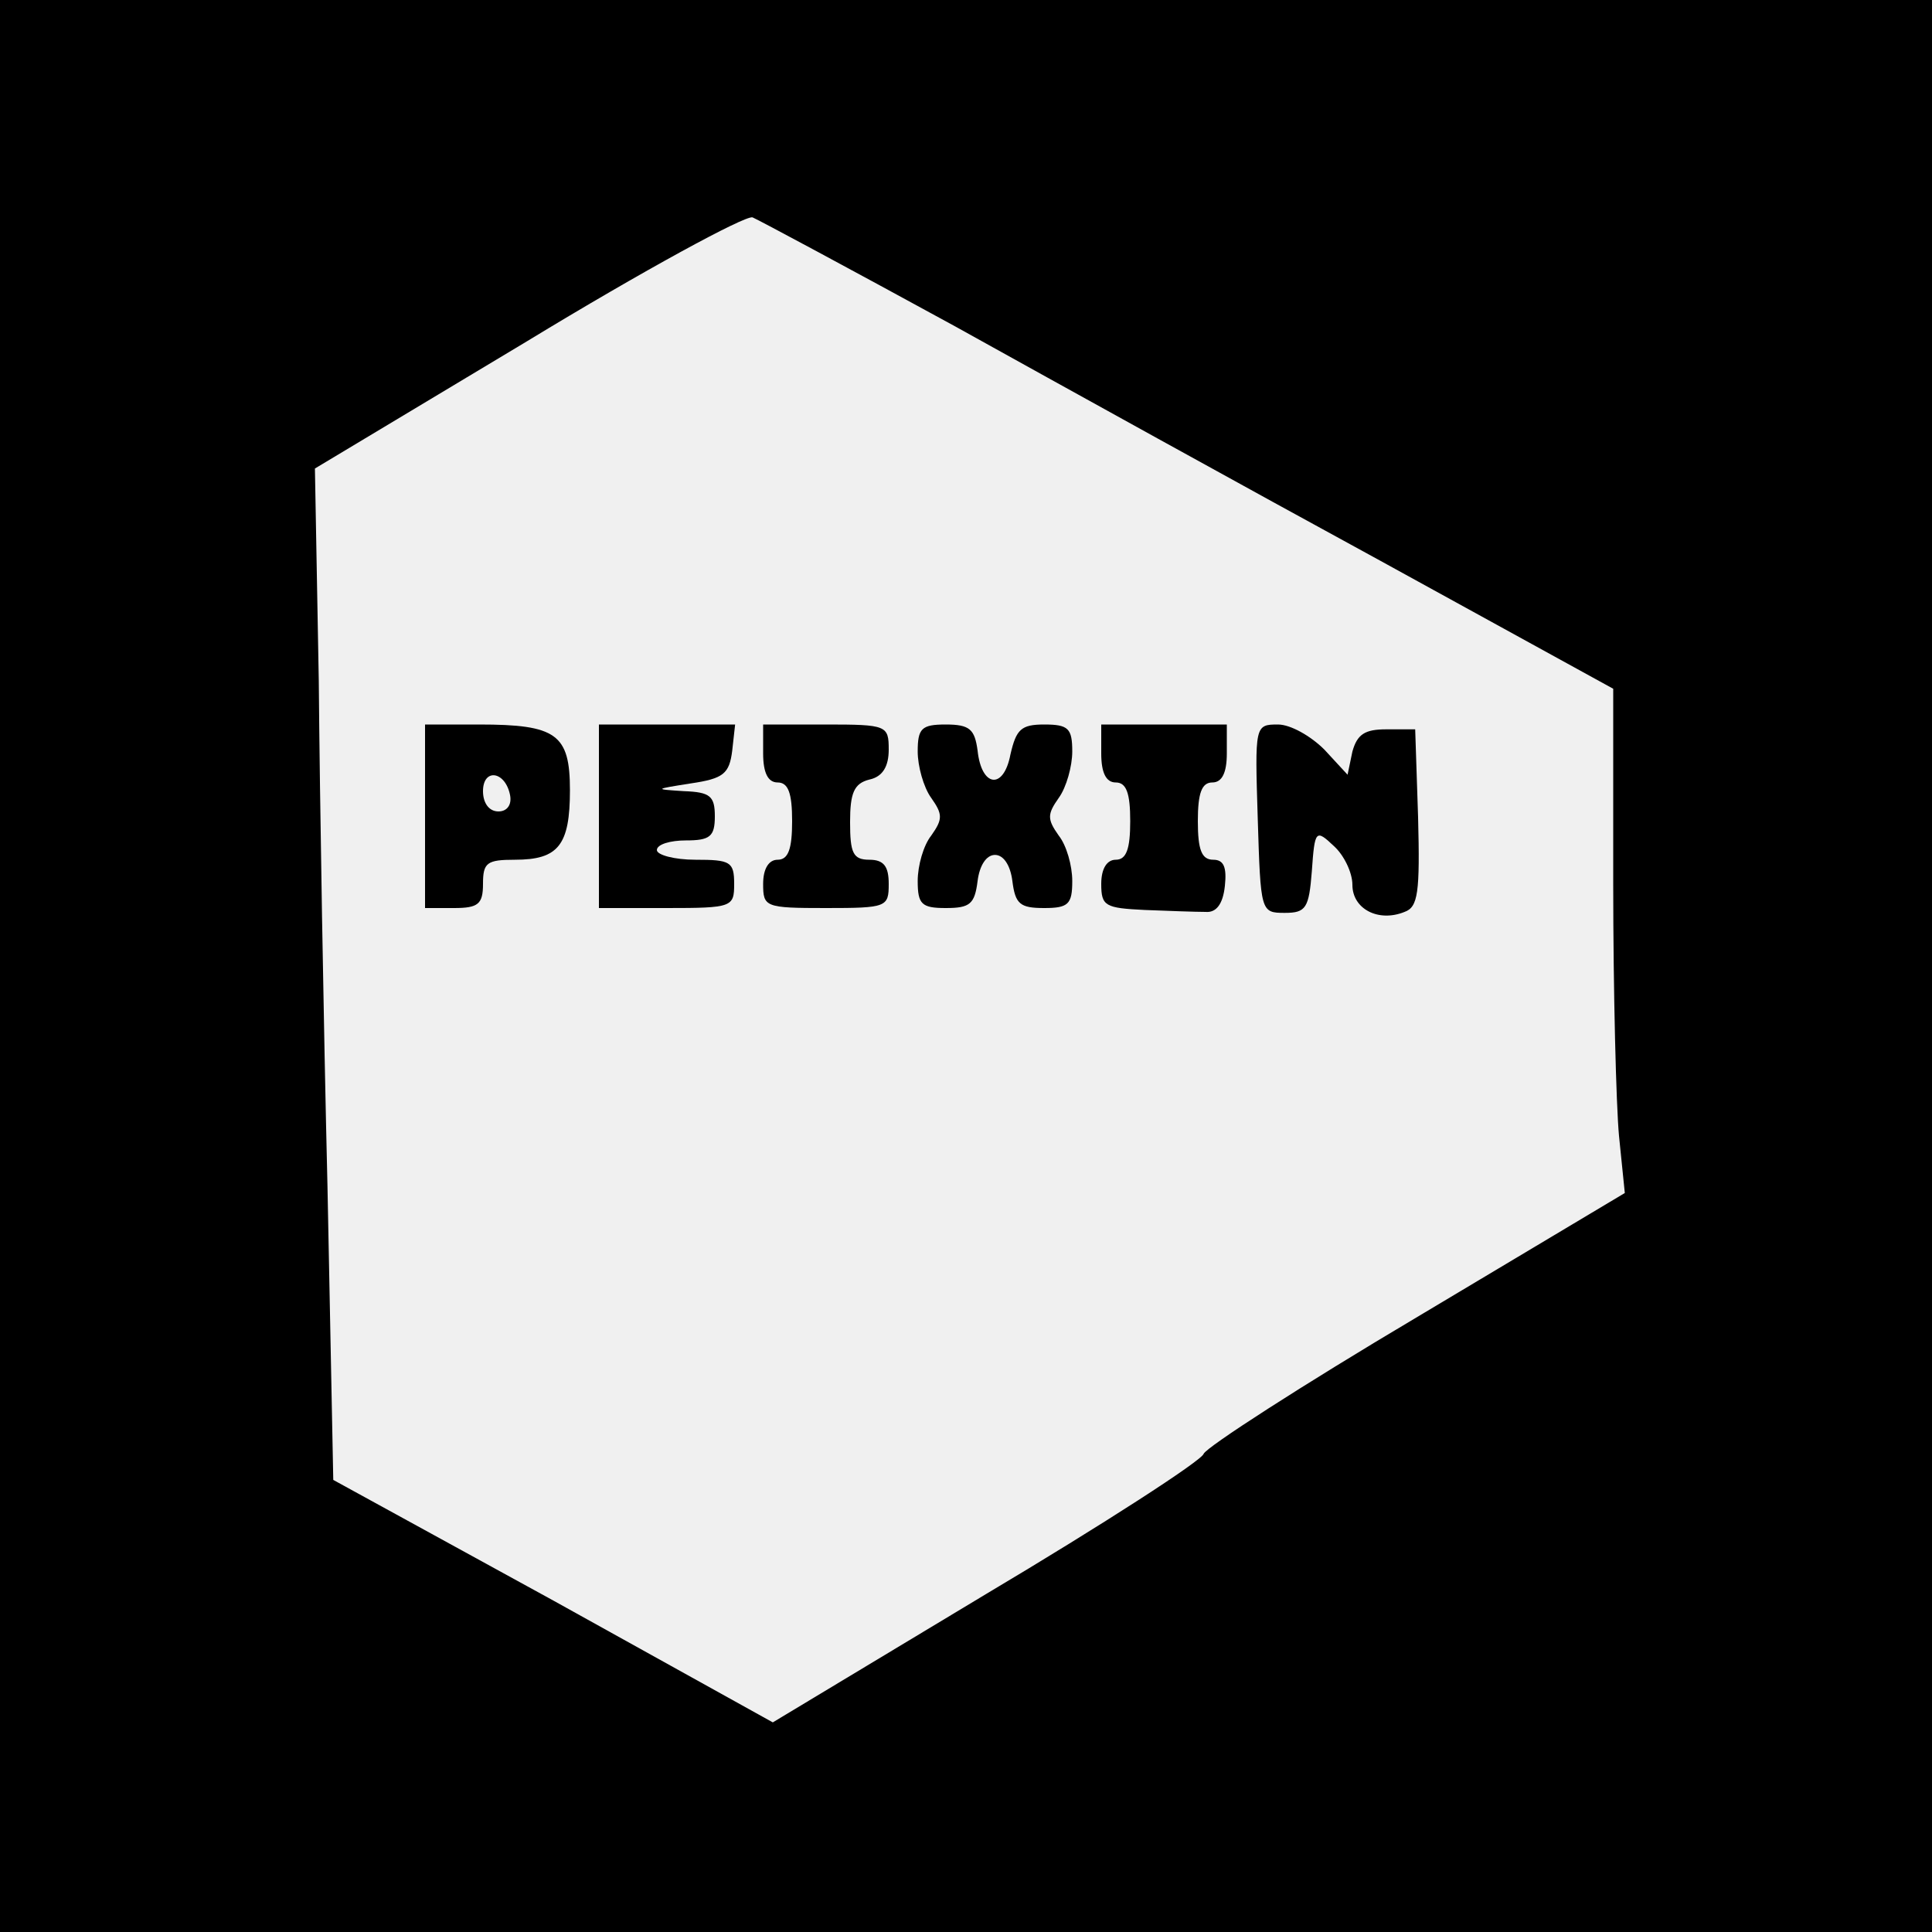
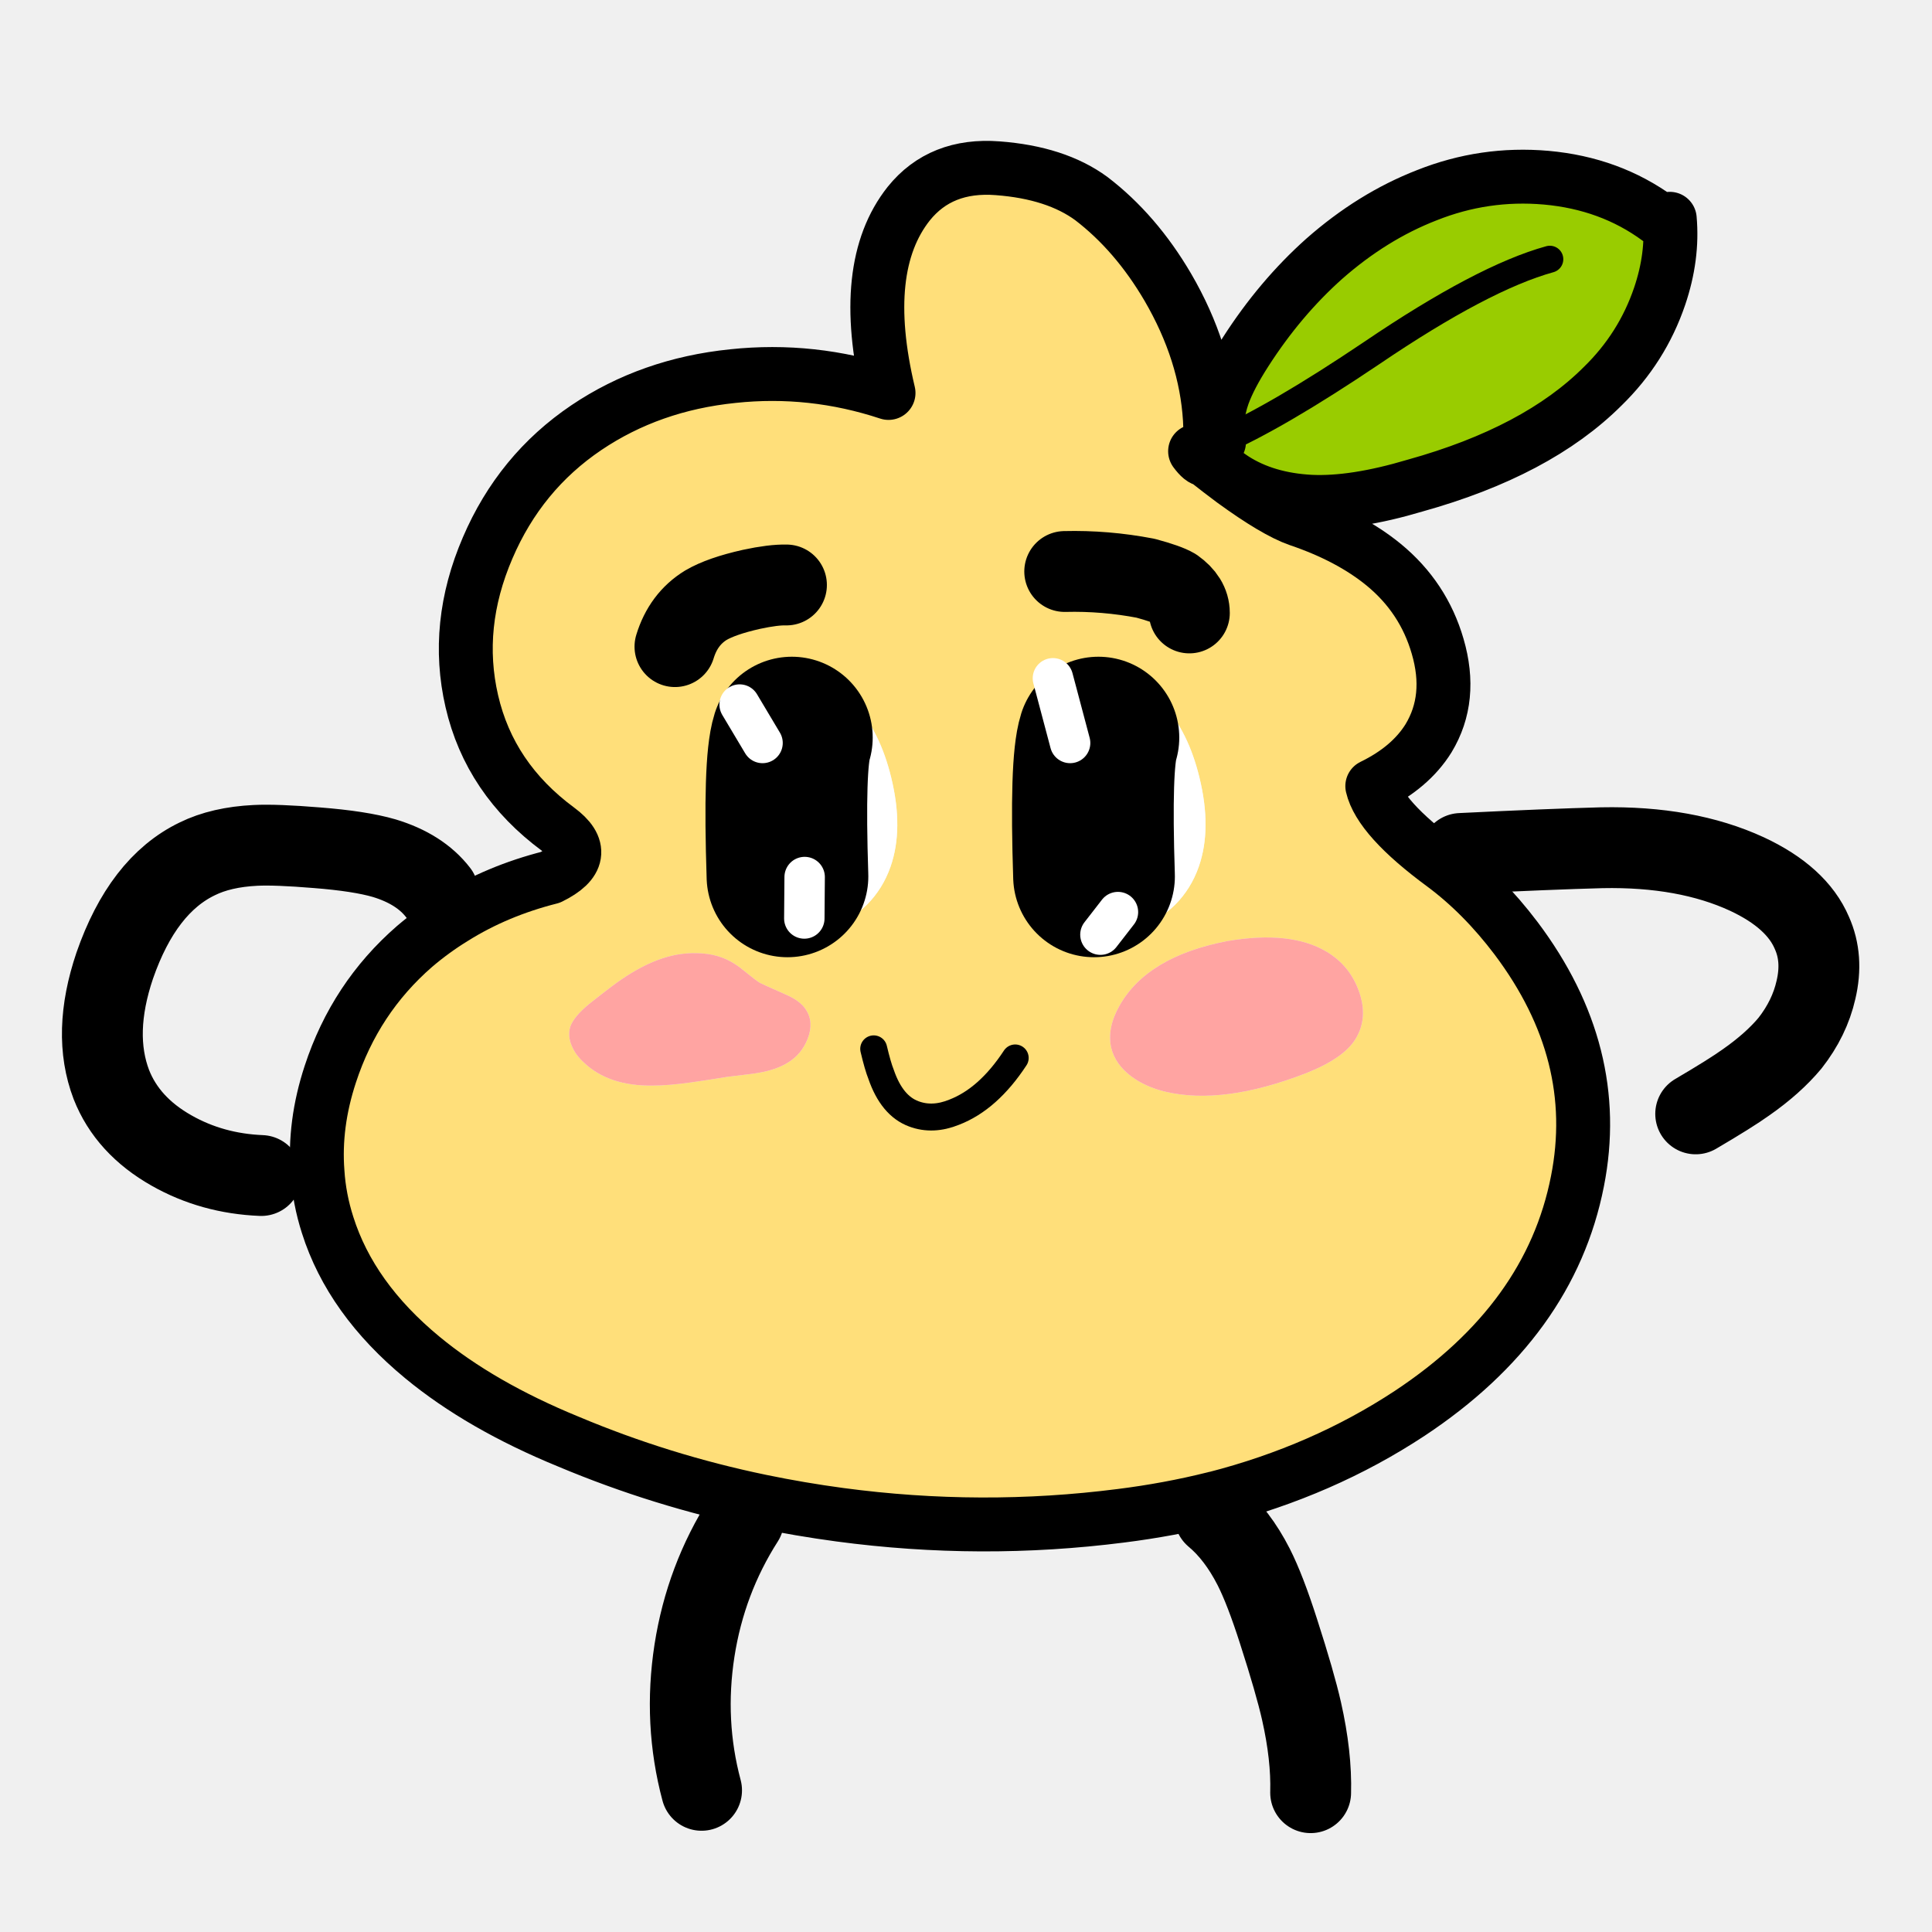
- <svg xmlns="http://www.w3.org/2000/svg" version="1.0" width="200pt" height="200pt" viewBox="0 0 200 200" preserveAspectRatio="xMidYMid meet">
-   <g transform="translate(0,200) scale(0.1,-0.1)" fill="#000000" stroke="none">
-     <path d="M0 1000 l0 -1000 1000 0 1000 0 0 1000 0 1000 -1000 0 -1000 0 0 -1000z m989 662 c108 -60 305 -169 439 -242 l242 -133 0 -202 c0 -111 3 -229 6 -261 l6 -59 -216 -129 c-118 -70 -217 -134 -220 -141 -2 -7 -104 -73 -225 -145 l-221 -133 -227 126 -228 125 -6 304 c-4 166 -8 402 -9 523 l-4 220 220 132 c120 73 225 130 233 128 7 -3 102 -54 210 -113z" />
-     <path d="M440 1155 l0 -95 30 0 c25 0 30 4 30 25 0 22 4 25 33 25 45 0 57 15 57 72 0 58 -14 68 -94 68 l-56 0 0 -95z m88 22 c2 -10 -3 -17 -12 -17 -10 0 -16 9 -16 21 0 24 23 21 28 -4z" />
-     <path d="M620 1155 l0 -95 70 0 c68 0 70 1 70 25 0 23 -4 25 -40 25 -22 0 -40 5 -40 10 0 6 14 10 30 10 25 0 30 4 30 25 0 21 -5 25 -32 26 -31 2 -31 2 7 8 34 5 40 10 43 34 l3 27 -70 0 -71 0 0 -95z" />
-     <path d="M790 1220 c0 -20 5 -30 15 -30 11 0 15 -11 15 -40 0 -29 -4 -40 -15 -40 -9 0 -15 -9 -15 -25 0 -24 2 -25 65 -25 63 0 65 1 65 25 0 18 -5 25 -20 25 -17 0 -20 7 -20 39 0 30 4 40 20 44 14 3 20 14 20 31 0 25 -2 26 -65 26 l-65 0 0 -30z" />
-     <path d="M950 1222 c0 -15 6 -37 14 -48 12 -17 12 -22 0 -39 -8 -10 -14 -31 -14 -47 0 -24 4 -28 29 -28 25 0 30 4 33 28 2 16 9 27 18 27 9 0 16 -11 18 -27 3 -24 8 -28 33 -28 25 0 29 4 29 28 0 16 -6 37 -14 47 -12 17 -12 22 0 39 8 11 14 33 14 48 0 24 -4 28 -29 28 -24 0 -29 -5 -35 -31 -7 -37 -30 -34 -34 4 -3 22 -8 27 -33 27 -25 0 -29 -4 -29 -28z" />
-     <path d="M1140 1220 c0 -20 5 -30 15 -30 11 0 15 -11 15 -40 0 -29 -4 -40 -15 -40 -9 0 -15 -9 -15 -25 0 -23 4 -25 45 -27 25 -1 53 -2 63 -2 11 -1 18 8 20 27 2 19 -1 27 -12 27 -12 0 -16 10 -16 40 0 29 4 40 15 40 10 0 15 10 15 30 l0 30 -65 0 -65 0 0 -30z" />
-     <path d="M1302 1153 c3 -97 3 -98 28 -98 22 0 25 5 28 43 3 43 4 44 23 26 10 -9 19 -27 19 -40 0 -25 27 -39 54 -28 14 5 16 20 14 98 l-3 91 -30 0 c-22 0 -30 -5 -35 -23 l-5 -24 -24 26 c-14 14 -35 26 -48 26 -24 0 -24 -1 -21 -97z" />
+ <svg xmlns="http://www.w3.org/2000/svg" xmlns:xlink="http://www.w3.org/1999/xlink" version="1.1" preserveAspectRatio="none" x="0px" y="0px" width="256px" height="256px" viewBox="0 0 256 256">
+   <defs>
+     <g id="___1_0_Layer0_0_FILL">
+       <path fill="#FFDF7A" stroke="none" d=" M 163.75 43.3 Q 163.2 43.4 162.2 42.05 163.25 41.7 164.45 41.25 164.5 39.3 164.4 37.35 163.8 27.4 158.15 17.7 153.4 9.6 146.8 4.55 141.55 0.7 132.9 0.05 124.45 -0.6 119.7 5.3 112.25 14.7 116.7 33.4 105.35 29.65 93.6 30.9 81.35 32.15 71.85 38.55 62 45.2 57.2 56.4 52.25 67.9 54.85 79.15 57.5 90.65 67.65 98.15 73 102.1 66.5 105.3 58.6 107.3 52.2 111.3 49.1 113.2 46.35 115.55 37.55 123.2 33.85 134.5 31.4 141.95 31.95 149.05 32.2 153 33.45 156.9 36.9 167.8 47.5 176.55 56.15 183.7 69.2 189.05 83 194.85 97.75 197.9 103.55 199.1 109.5 199.9 130.45 202.7 151.2 200.05 158.35 199.15 164.95 197.5 165.05 197.45 165.2 197.45 181.15 193.35 194.05 184.85 214.9 171.05 218.95 150.4 222.7 131.45 209.85 114.35 204.9 107.8 199.05 103.45 189.6 96.5 188.5 91.75 194.15 89 196.85 84.65 200.45 78.7 198.2 71 196.1 63.75 190.2 58.9 185.2 54.8 177.55 52.2 174.1 51 167.85 46.45 165.9 45 163.75 43.3 M 186 129.3 Q 184.25 132.15 178.7 134.35 166.35 139.15 157.75 137.1 154.85 136.4 152.75 134.85 150.35 133.05 149.75 130.6 149.1 127.7 150.95 124.4 155.05 117.05 167 114.75 176.4 113.15 181.75 116.35 185.15 118.4 186.5 122.15 187.95 126.15 186 129.3 M 162.85 90.5 Q 164.7 98.1 162.75 103.7 161.6 107 159.2 109.4 156.65 111.9 153.45 112.5 151.379 112.922 149.2 112.45 L 148.15 113.8 149.2 112.45 Q 148.525 112.321 147.85 112.1 147.5 112 147.2 111.9 147.2 112.2 147.2 112.55 147.2 112.2 147.2 111.9 144.8 111 142.85 109.3 139 105.9 136.9 99.65 135.45 95.25 135.5 91 135.55 86.4 137.45 82.65 138.85 79.85 141.2 77.95 141.398 77.784 141.6 77.6 L 141.1 75.75 141.6 77.6 Q 143.885 75.864 146.55 75.45 149.45 75 152.5 76.2 155.3 77.35 157.5 79.65 161.2 83.7 162.85 90.5 M 85 71.05 Q 86.25 66.95 89.6 64.9 91.9 63.55 96.35 62.55 99.6 61.85 101.55 61.9 99.6 61.85 96.35 62.55 91.9 63.55 89.6 64.9 86.25 66.95 85 71.05 M 89.75 91 Q 89.8 86.4 91.7 82.65 93.1 79.85 95.45 77.95 97.9 75.9 100.8 75.45 103.7 75 106.75 76.2 109.55 77.35 111.75 79.65 115.45 83.7 117.1 90.5 118.95 98.1 117 103.7 115.85 107 113.45 109.4 110.9 111.9 107.7 112.5 105 113.05 102.1 112.1 99.35 111.25 97.1 109.3 93.25 105.9 91.15 99.65 89.7 95.25 89.75 91 M 142.85 59.9 Q 148.85 59.75 154.85 60.9 158 61.75 159.1 62.4 161.35 64 161.35 66.05 161.35 64 159.1 62.4 158 61.75 154.85 60.9 148.85 59.75 142.85 59.9 M 72.25 124.1 Q 75.65 121.4 77.05 120.45 79.85 118.55 82.35 117.6 85.35 116.45 88.3 116.55 91.55 116.6 93.95 118.2 94.6 118.6 95.8 119.6 96.95 120.55 97.6 120.95 97.85 121.1 101.35 122.65 103.6 123.6 104.45 124.95 105.65 126.8 104.7 129.25 103.8 131.55 101.75 132.8 100.05 133.85 97.45 134.3 96.7 134.45 92.8 134.9 89.1 135.5 87.25 135.75 84 136.2 81.7 136.2 75.15 136.3 71.45 132.75 70.25 131.65 69.7 130.35 69.05 128.85 69.45 127.5 69.95 126 72.25 124.1 M 126.45 140.15 Q 131.5 138.2 135.5 132.1 131.5 138.2 126.45 140.15 123.25 141.45 120.45 140.4 117.2 139.2 115.6 134.55 115.1 133.3 114.5 130.75 115.1 133.3 115.6 134.55 117.2 139.2 120.45 140.4 123.25 141.45 126.45 140.15 Z" />
+       <path fill="#FFA4A2" stroke="none" d=" M 77.05 120.45 Q 75.65 121.4 72.25 124.1 69.95 126 69.45 127.5 69.05 128.85 69.7 130.35 70.25 131.65 71.45 132.75 75.15 136.3 81.7 136.2 84 136.2 87.25 135.75 89.1 135.5 92.8 134.9 96.7 134.45 97.45 134.3 100.05 133.85 101.75 132.8 103.8 131.55 104.7 129.25 105.65 126.8 104.45 124.95 103.6 123.6 101.35 122.65 97.85 121.1 97.6 120.95 96.95 120.55 95.8 119.6 94.6 118.6 93.95 118.2 91.55 116.6 88.3 116.55 85.35 116.45 82.35 117.6 79.85 118.55 77.05 120.45 M 178.7 134.35 Q 184.25 132.15 186 129.3 187.95 126.15 186.5 122.15 185.15 118.4 181.75 116.35 176.4 113.15 167 114.75 155.05 117.05 150.95 124.4 149.1 127.7 149.75 130.6 150.35 133.05 152.75 134.85 154.85 136.4 157.75 137.1 166.35 139.15 178.7 134.35 Z" />
+       <path fill="#FFFFFF" stroke="none" d=" M 91.7 82.65 Q 89.8 86.4 89.75 91 89.7 95.25 91.15 99.65 93.25 105.9 97.1 109.3 99.35 111.25 102.1 112.1 105 113.05 107.7 112.5 110.9 111.9 113.45 109.4 115.85 107 117 103.7 118.95 98.1 117.1 90.5 115.45 83.7 111.75 79.65 109.55 77.35 106.75 76.2 103.7 75 100.8 75.45 97.9 75.9 95.45 77.95 93.1 79.85 91.7 82.65 M 94.6 79.65 L 98 85.35 94.6 79.65 M 104.25 105.25 L 104.2 111.4 104.25 105.25 M 102.35 84.55 Q 101.15 88.35 101.7 105.15 101.15 88.35 102.35 84.55 M 162.75 103.7 Q 164.7 98.1 162.85 90.5 161.2 83.7 157.5 79.65 155.3 77.35 152.5 76.2 149.45 75 146.55 75.45 143.885 75.864 141.6 77.6 L 143.65 85.35 141.6 77.6 Q 141.398 77.784 141.2 77.95 138.85 79.85 137.45 82.65 135.55 86.4 135.5 91 135.45 95.25 136.9 99.65 139 105.9 142.85 109.3 144.8 111 147.2 111.9 147.5 112 147.85 112.1 148.525 112.321 149.2 112.45 L 150.75 110.45 149.2 112.45 Q 151.379 112.922 153.45 112.5 156.65 111.9 159.2 109.4 161.6 107 162.75 103.7 M 147.85 84.55 Q 146.65 88.35 147.2 105.15 146.65 88.35 147.85 84.55 Z" />
+       <path fill="#99CC00" stroke="none" d=" M 232.65 7.55 L 230.95 7.55 Q 223.8 2.3 214.3 1.45 205.15 0.65 196.6 4.05 188.5 7.2 181.35 13.5 174.8 19.35 169.7 27.3 167.35 30.95 166.35 33.7 165.7 35.55 165.55 37.3 165.35 39.05 165.75 40.7 174.35 36.95 188.45 27.45 204.9 16.3 214.85 13.55 204.9 16.3 188.45 27.45 174.35 36.95 165.75 40.7 L 165.1 43.9 Q 166.45 45.2 168 46.2 172.7 49.2 179.35 49.55 185.8 49.85 194.85 47.15 213 42.1 222.7 32.4 228.55 26.7 231.15 19.05 233.15 13.15 232.65 7.55 Z" />
+     </g>
+     <path id="___1_0_Layer0_0_1_STROKES" stroke="#000000" stroke-width="8" stroke-linejoin="round" stroke-linecap="round" fill="none" d=" M 230.95 7.55 Q 223.8 2.3 214.3 1.45 205.15 0.65 196.6 4.05 188.5 7.2 181.35 13.5 174.8 19.35 169.7 27.3 167.35 30.95 166.35 33.7 165.7 35.55 165.55 37.3 165.35 39.05 165.75 40.7 M 165.1 43.9 Q 166.45 45.2 168 46.2 172.7 49.2 179.35 49.55 185.8 49.85 194.85 47.15 213 42.1 222.7 32.4 228.55 26.7 231.15 19.05 233.15 13.15 232.65 7.55 M 163.75 43.3 Q 163.2 43.4 162.2 42.05 163 42.7 163.75 43.3 Z M 162.2 42.05 Q 163.25 41.7 164.45 41.25 164.5 39.3 164.4 37.35 163.8 27.4 158.15 17.7 153.4 9.6 146.8 4.55 141.55 0.7 132.9 0.05 124.45 -0.6 119.7 5.3 112.25 14.7 116.7 33.4 105.35 29.65 93.6 30.9 81.35 32.15 71.85 38.55 62 45.2 57.2 56.4 52.25 67.9 54.85 79.15 57.5 90.65 67.65 98.15 73 102.1 66.5 105.3 58.6 107.3 52.2 111.3 49.1 113.2 46.35 115.55 37.55 123.2 33.85 134.5 31.4 141.95 31.95 149.05 32.2 153 33.45 156.9 36.9 167.8 47.5 176.55 56.15 183.7 69.2 189.05 83 194.85 97.75 197.9 103.55 199.1 109.5 199.9 130.45 202.7 151.2 200.05 158.35 199.15 164.95 197.5 165.05 197.45 165.2 197.45 181.15 193.35 194.05 184.85 214.9 171.05 218.95 150.4 222.7 131.45 209.85 114.35 204.9 107.8 199.05 103.45 189.6 96.5 188.5 91.75 194.15 89 196.85 84.65 200.45 78.7 198.2 71 196.1 63.75 190.2 58.9 185.2 54.8 177.55 52.2 174.1 51 167.85 46.45 165.9 45 163.75 43.3 164.35 43.15 164.45 41.25 165.05 41 165.75 40.7 M 97.6 198.55 Q 96.6 198.8 95.2 200.65" />
+     <path id="___1_0_Layer0_0_2_STROKES" stroke="#000000" stroke-width="4" stroke-linejoin="round" stroke-linecap="round" fill="none" d=" M 165.75 40.7 Q 174.35 36.95 188.45 27.45 204.9 16.3 214.85 13.55 M 147.2 111.9 Q 147.2 112.2 147.2 112.55 M 114.5 130.75 Q 115.1 133.3 115.6 134.55 117.2 139.2 120.45 140.4 123.25 141.45 126.45 140.15 131.5 138.2 135.5 132.1" />
+     <path id="___1_0_Layer0_0_3_STROKES" stroke="#000000" stroke-width="12" stroke-linejoin="round" stroke-linecap="round" fill="none" d=" M 201.65 101.75 Q 214.95 101.1 222.55 100.9 235.1 100.65 244.1 104.8 251.5 108.25 253.75 113.55 255.45 117.35 254.35 122 253.4 126.2 250.5 129.9 248 132.9 244 135.7 241.7 137.35 236.5 140.4 M 85 71.05 Q 86.25 66.95 89.6 64.9 91.9 63.55 96.35 62.55 99.6 61.85 101.55 61.9 M 142.85 59.9 Q 148.85 59.75 154.85 60.9 158 61.75 159.1 62.4 161.35 64 161.35 66.05 M 49.85 107.55 Q 47.15 104.05 41.85 102.45 38.25 101.4 31.85 100.9 25.8 100.4 22.75 100.55 17.65 100.8 14.1 102.55 6 106.45 1.85 118.4 -1.55 128.45 1.35 136.05 3.75 142.15 10.3 145.85 16.3 149.25 23.6 149.55 M 95.2 200.65 Q 89.55 209.5 87.9 220.05 86.25 230.7 88.95 240.8 M 165.1 200.05 Q 168.45 202.85 170.9 207.65 172.6 211 174.6 217.25 177.05 224.85 178 229.05 179.5 235.7 179.35 241.15" />
+     <path id="___1_0_Layer0_0_4_STROKES" stroke="#000000" stroke-width="24" stroke-linejoin="round" stroke-linecap="round" fill="none" d=" M 147.85 84.55 Q 146.65 88.35 147.2 105.15 M 102.35 84.55 Q 101.15 88.35 101.7 105.15" />
+     <path id="___1_0_Layer0_0_5_STROKES" stroke="#FFFFFF" stroke-width="6" stroke-linejoin="round" stroke-linecap="round" fill="none" d=" M 149.2 112.45 L 148.15 113.8 M 94.6 79.65 L 98 85.35 M 141.1 75.75 L 141.6 77.625 143.65 85.35 M 150.75 110.45 L 149.2 112.45 M 104.25 105.25 L 104.2 111.4" />
+   </defs>
+   <g id="___1">
+     <g transform="matrix( 0.8927612, 0, 0, 0.8927612, 13.55,22.25) ">
+       <g transform="matrix( 1, 0, 0, 1, 0,0) ">
+         <use xlink:href="#___1_0_Layer0_0_FILL" />
+         <use xlink:href="#___1_0_Layer0_0_1_STROKES" />
+         <use xlink:href="#___1_0_Layer0_0_2_STROKES" />
+         <use xlink:href="#___1_0_Layer0_0_3_STROKES" />
+         <use xlink:href="#___1_0_Layer0_0_4_STROKES" />
+         <use xlink:href="#___1_0_Layer0_0_5_STROKES" />
+       </g>
+     </g>
  </g>
+   <g id="Layer_1" />
</svg>
